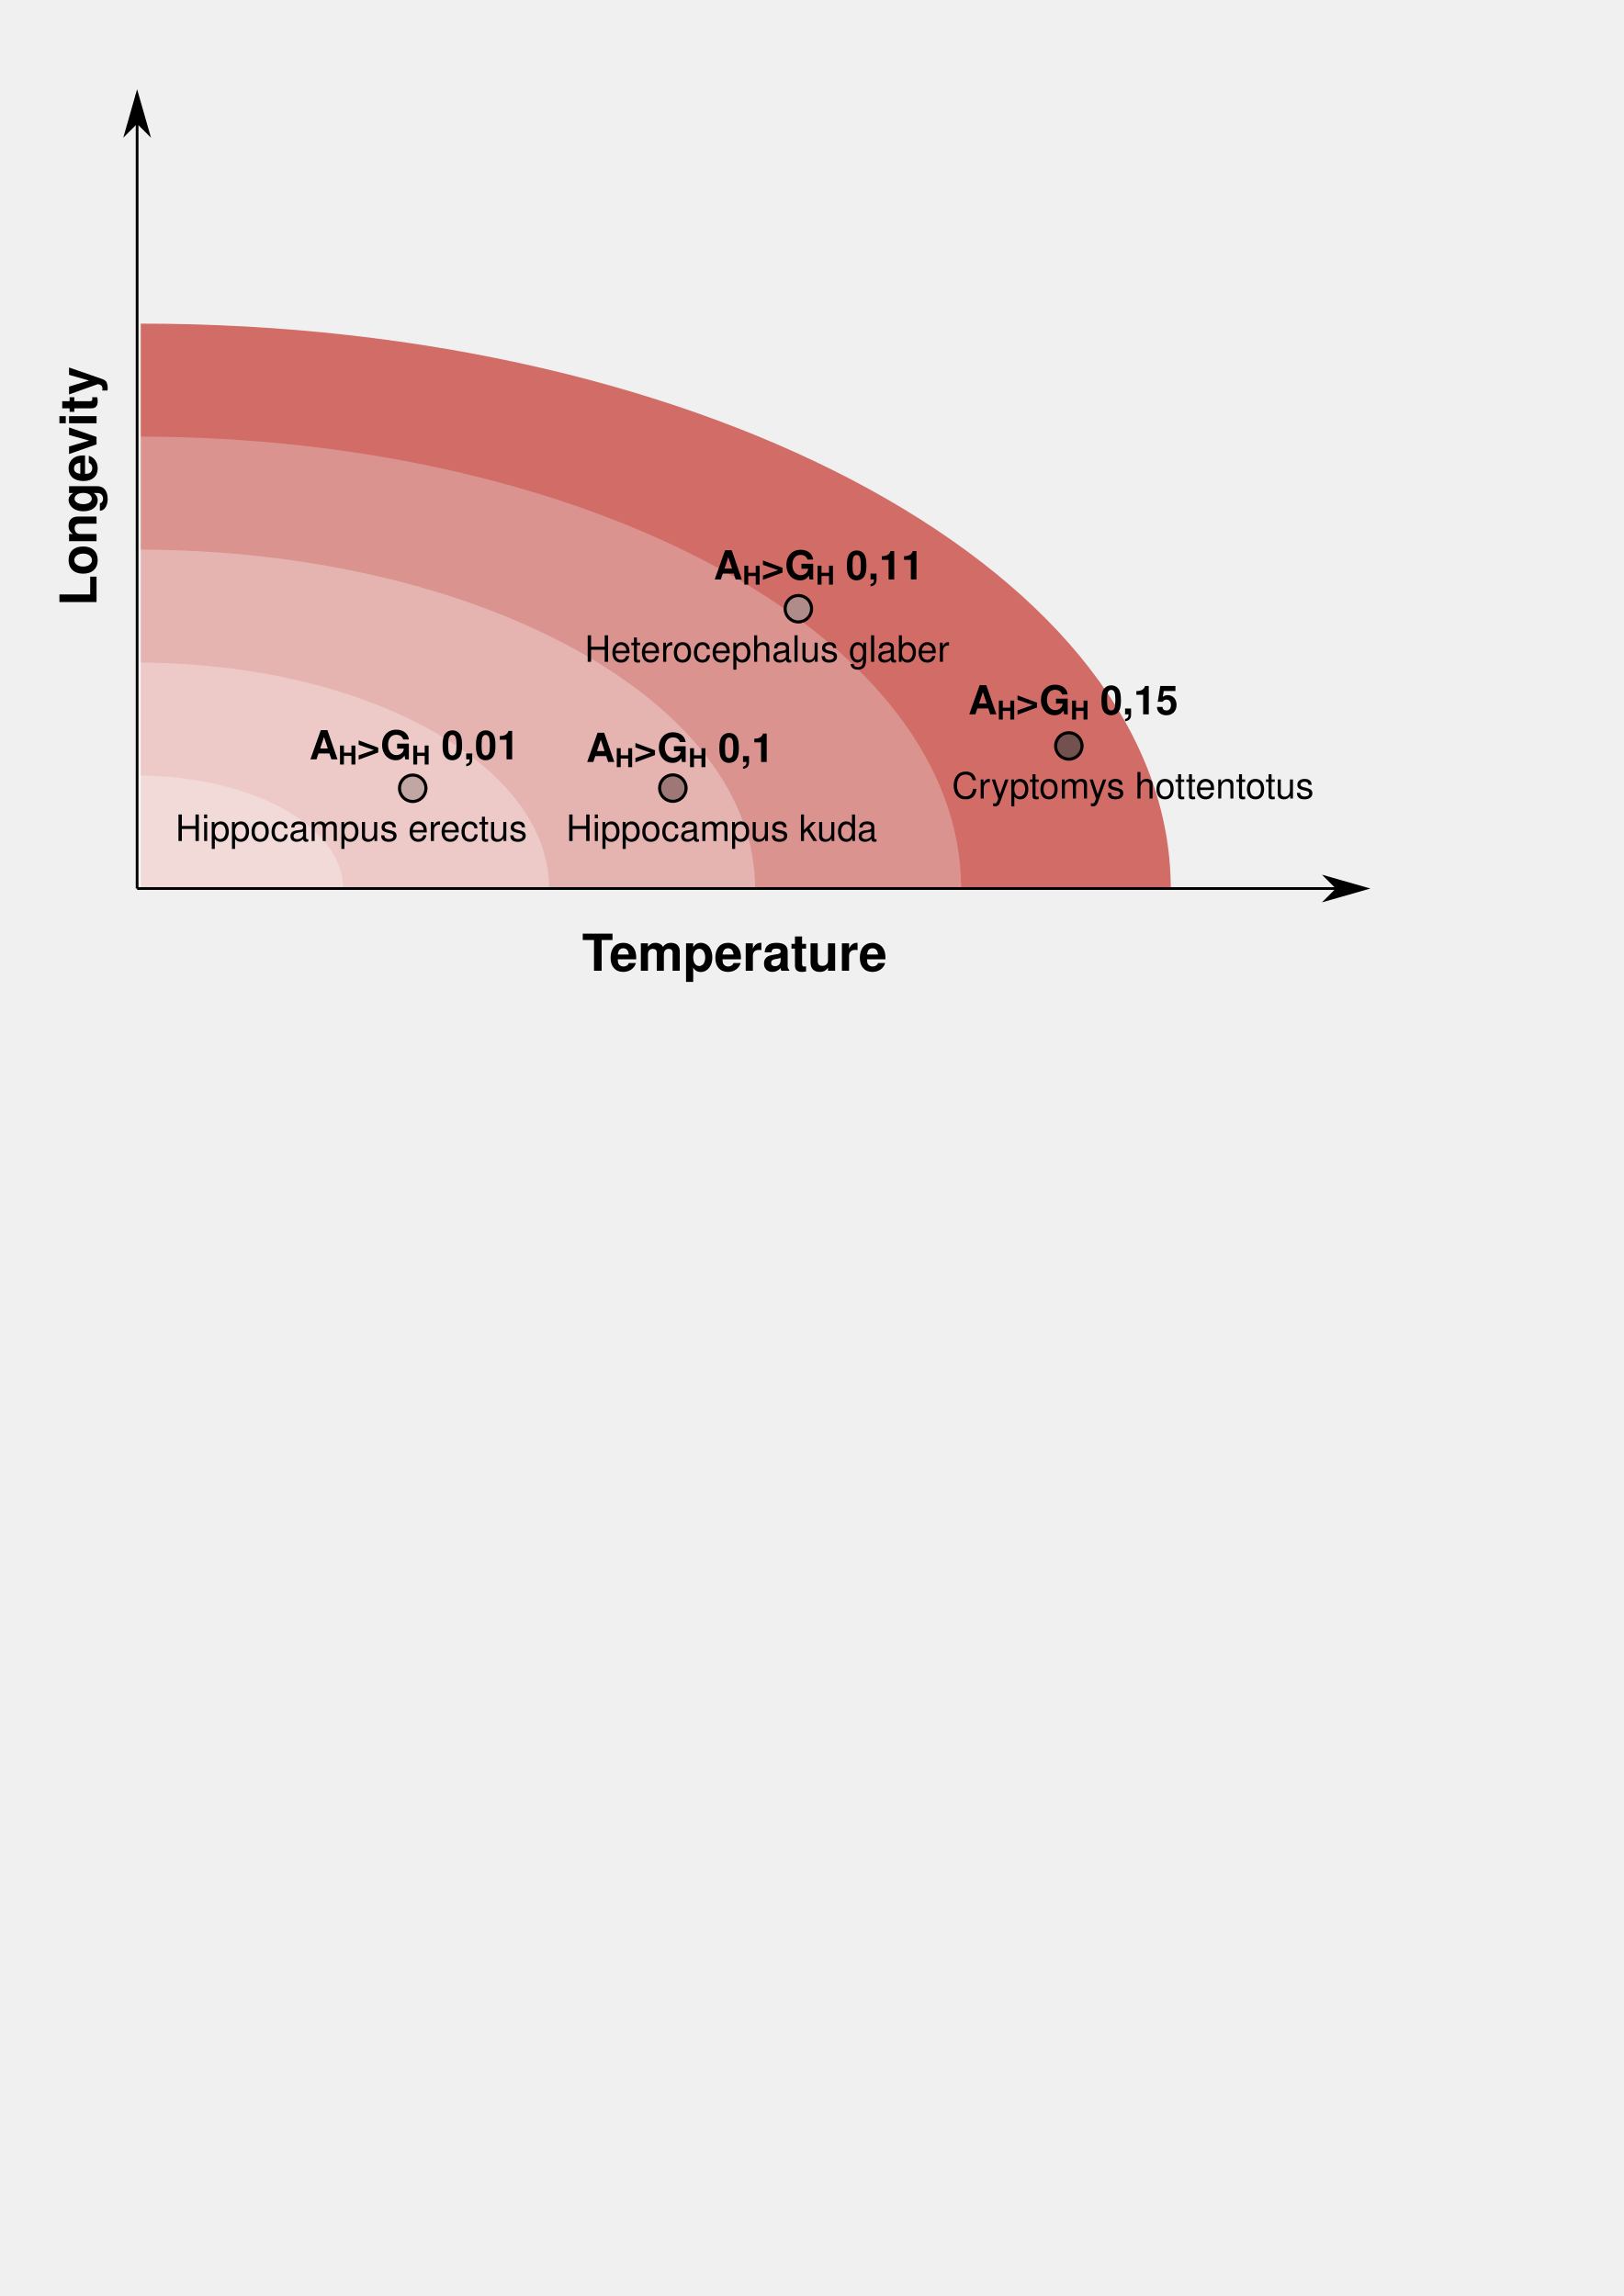
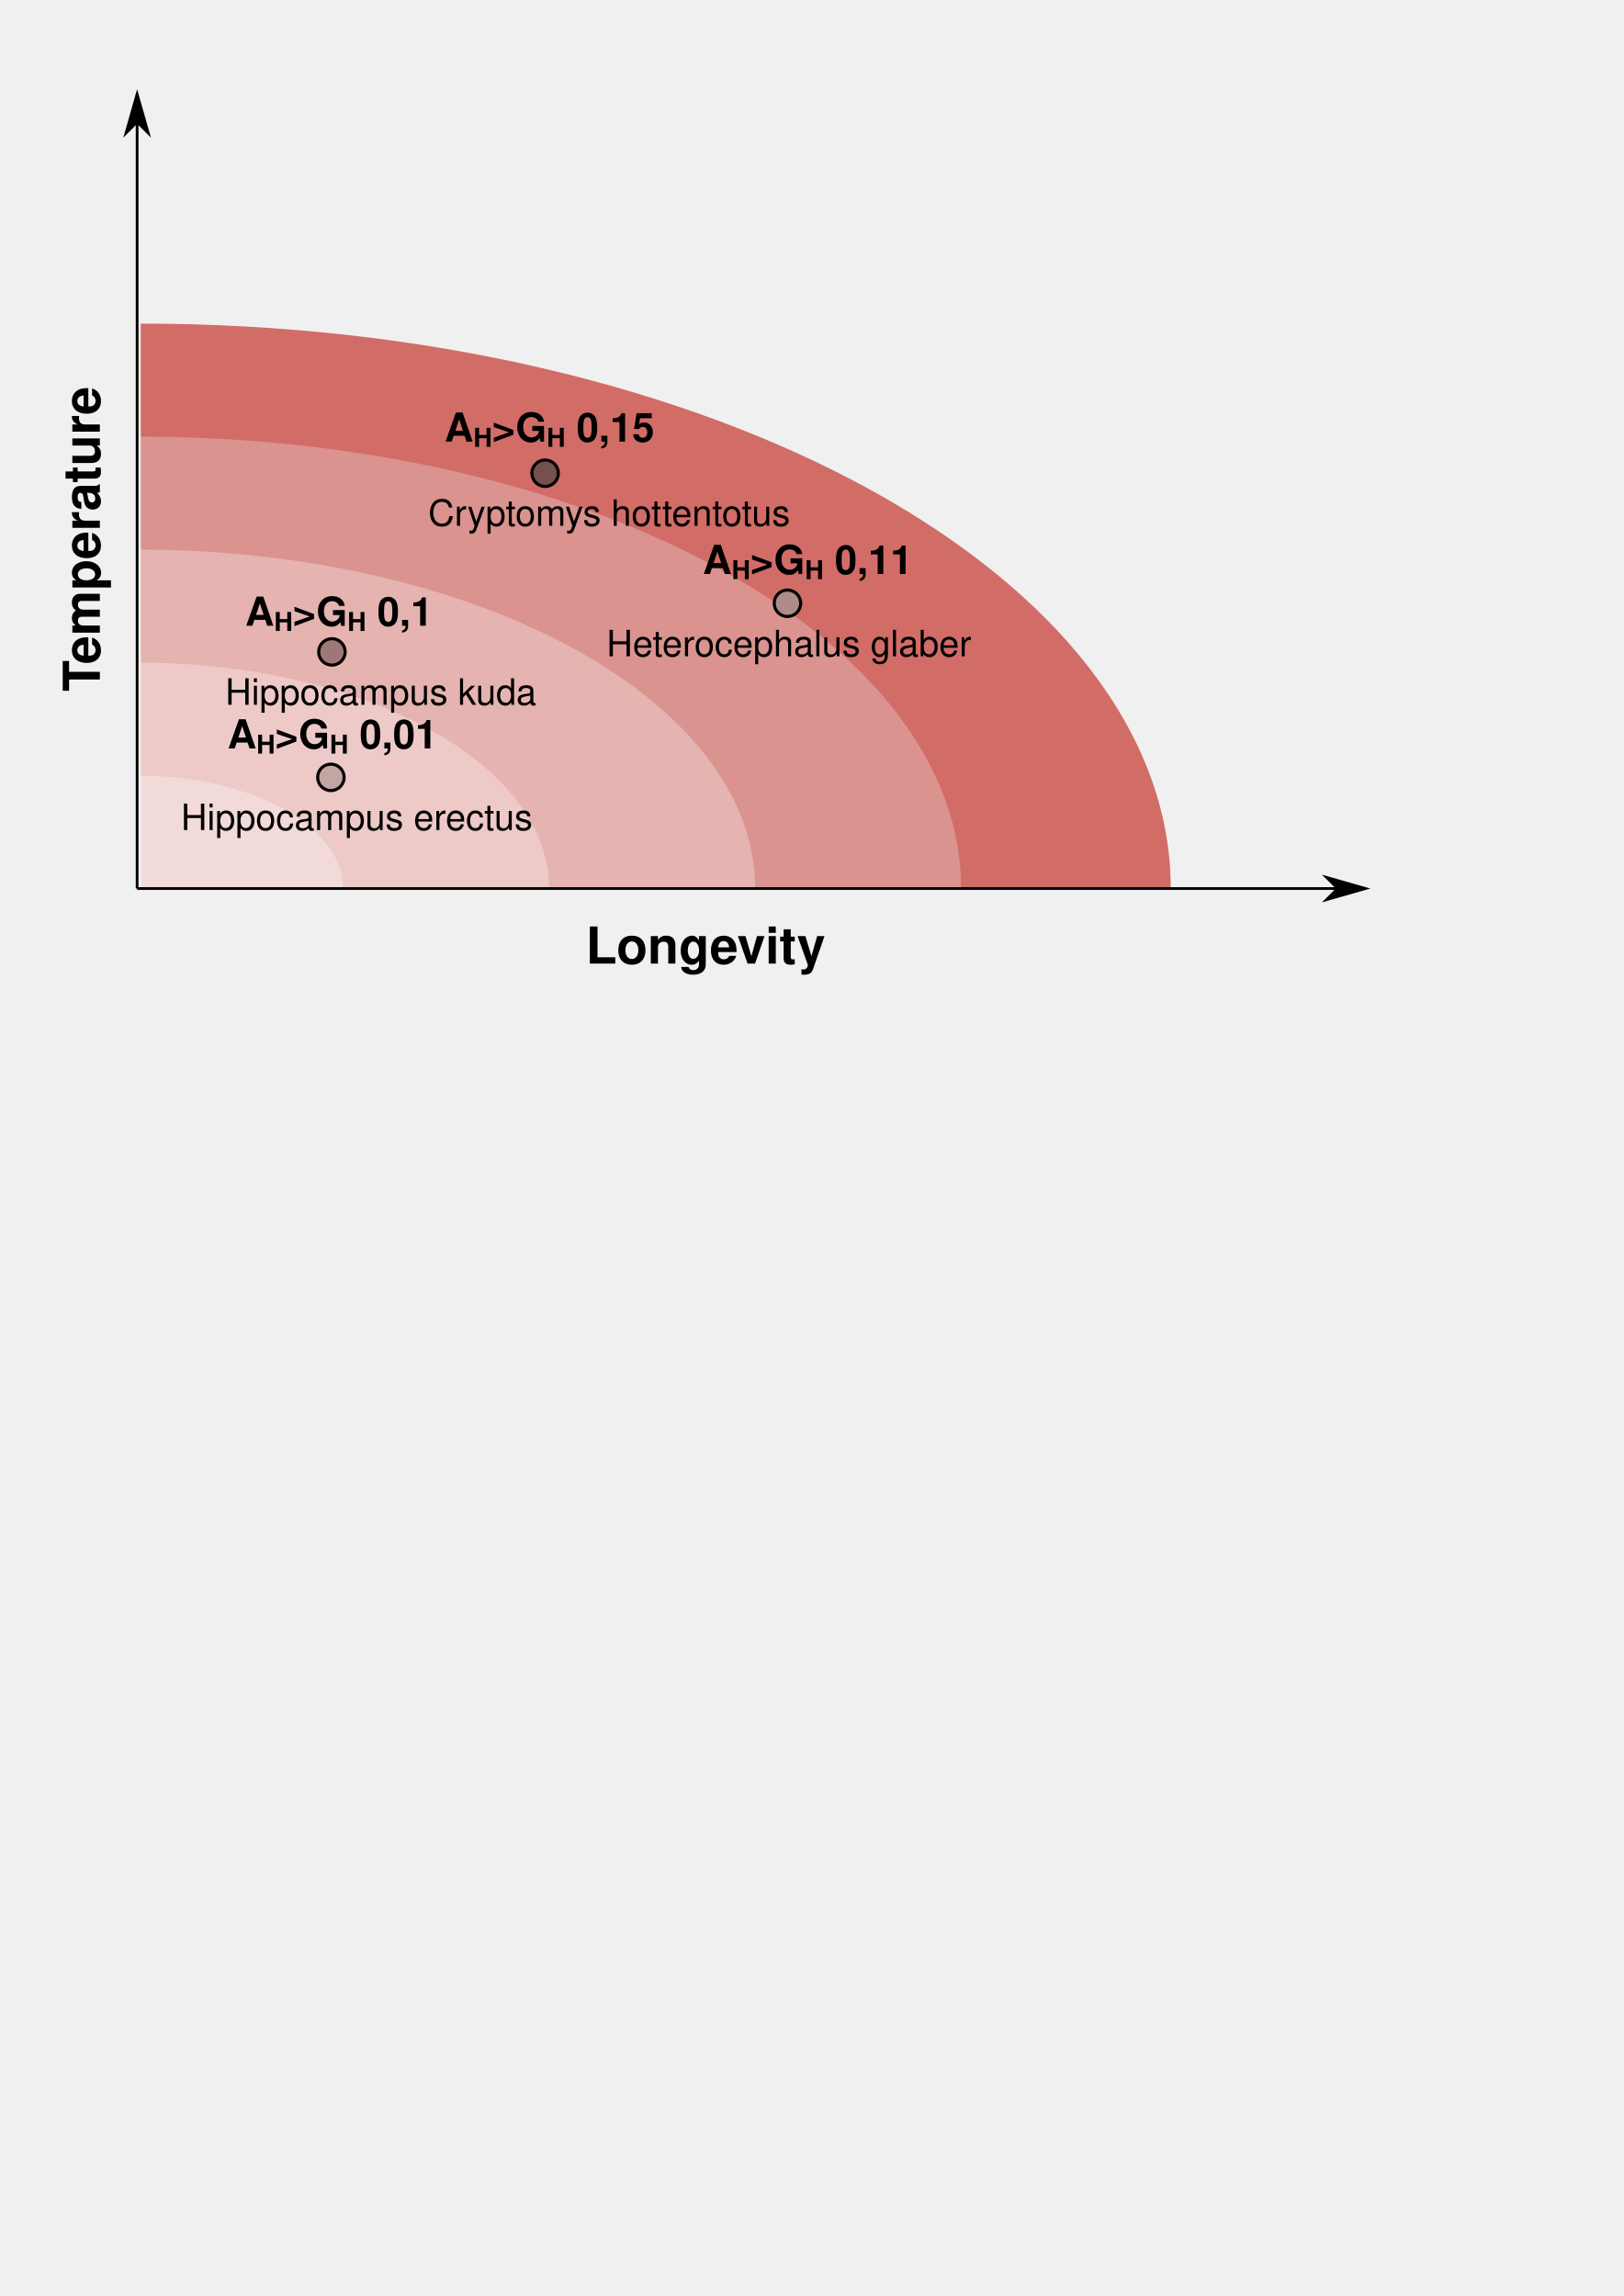
<svg xmlns="http://www.w3.org/2000/svg" version="1.1" id="Слой_1" x="0px" y="0px" viewBox="0 0 595.28 841.89" style="enable-background:new 0 0 595.28 841.89;" xml:space="preserve">
  <defs id="defs65">
    <marker style="overflow:visible;" id="Arrow1Lend" refX="0.0" refY="0.0" orient="auto">
      <path transform="scale(0.8) rotate(180) translate(12.5,0)" style="fill-rule:evenodd;stroke:#000000;stroke-width:1pt;stroke-opacity:1;fill:#000000;fill-opacity:1" d="M 0.0,0.0 L 5.0,-5.0 L -12.5,0.0 L 5.0,5.0 L 0.0,0.0 z " id="path895" />
    </marker>
    <marker style="overflow:visible" id="Arrow1Lend-8" refX="0" refY="0" orient="auto">
      <path transform="matrix(-0.8,0,0,-0.8,-10,0)" style="fill:#000000;fill-opacity:1;fill-rule:evenodd;stroke:#000000;stroke-width:1pt;stroke-opacity:1" d="M 0,0 5,-5 -12.5,0 5,5 Z" id="path895-3" />
    </marker>
  </defs>
  <style type="text/css" id="style2">
	.st0{opacity:0.2;fill:#FFFFFF;}
	.st1{fill:none;stroke:#000000;stroke-width:0.5;stroke-miterlimit:10;}
	.st2{fill:#D24A43;stroke:#D24A43;stroke-miterlimit:10;}
	.st3{opacity:0.3;fill:#EFEFEF;}
	.st4{opacity:0.3;fill:#FFFFFF;}
</style>
  <g id="g14">
    <path class="st1" d="M234.73,98.15" id="path12" />
  </g>
  <g id="g18">
    <path class="st1" d="M234.73,381.61" id="path16" />
  </g>
  <g id="g22">
    <path class="st1" d="M518.2,381.61" id="path20" />
  </g>
  <g id="g26">
    <path class="st1" d="M233.6,381.61" id="path24" />
  </g>
  <path class="st1" d="M432.18,184.17" id="path28" />
  <path class="st1" d="M233.6,382.76" id="path30" />
  <path class="st2" d="m 51.602,325.8 c 0,-114.405 0,-207.136 0,-207.136 208.55,0 377.614,92.746 377.614,207.136" id="path32" style="stroke-width:1.395;stroke:none;stroke-opacity:1;fill:#d26c67;fill-opacity:1" />
  <path class="st3" d="m 50.27,325.8 c 0,-91.518 0,-165.717 0,-165.717 166.84,0 302.094,74.185 302.094,165.717" id="path34" style="stroke-width:1.395" />
  <path class="st4" d="m 50.27,325.8 c 0,-68.646 0,-124.284 0,-124.284 125.13,0 226.574,55.639 226.574,124.284" id="path36" style="stroke-width:1.395" />
  <path class="st4" d="m 50.27,325.8 c 0,-45.759 0,-82.851 0,-82.851 83.42,0 151.054,37.092 151.054,82.851" id="path38" style="stroke-width:1.395" />
  <path class="st4" d="m 125.79,325.8 c 0,-22.887 -33.81,-41.433 -75.52,-41.433 V 325.8 h 75.52" id="path40" style="stroke-width:1.395" />
  <path style="fill:none;stroke:#000000;stroke-width:1px;stroke-linecap:butt;stroke-linejoin:miter;stroke-opacity:1;marker-end:url(#Arrow1Lend)" d="M 50.27,325.8 H 500.478" id="path1266" />
  <path style="fill:none;stroke:#000000;stroke-width:1px;stroke-linecap:butt;stroke-linejoin:miter;stroke-opacity:1;marker-end:url(#Arrow1Lend-8)" d="m 50.27,325.8 0,-291.142" id="path1266-1" />
-   <circle style="fill:#c1a6a4;stroke:#000000;stroke-width:1.134;stroke-opacity:1;fill-opacity:1" id="path1416" cx="151.307" cy="289.036" r="4.85" />
-   <circle style="fill:#9e7876;fill-opacity:1;stroke:#000000;stroke-width:1.134;stroke-opacity:1" id="path1416-4" cx="246.675" cy="288.976" r="4.85" />
-   <text xml:space="preserve" style="font-weight:bold;font-size:13.333px;line-height:1.25;font-family:Helvetica;-inkscape-font-specification:'Helvetica Bold';letter-spacing:0px" x="64.323" y="308.374" id="text1440">
-     <tspan id="tspan1438" x="64.323" y="308.374" style="font-style:normal;font-variant:normal;font-weight:normal;font-stretch:normal;font-size:13.333px;font-family:Helvetica;-inkscape-font-specification:Helvetica">Hippocampus erectus</tspan>
+   <circle style="fill:#c1a6a4;fill-opacity:1;stroke:#000000;stroke-width:1.134;stroke-opacity:1" id="path1416" cx="121.307" cy="285.036" r="4.85" />
+   <circle style="fill:#9e7876;fill-opacity:1;stroke:#000000;stroke-width:1.134;stroke-opacity:1" id="path1416-4" cx="121.683" cy="239.036" r="4.85" />
+   <text xml:space="preserve" style="font-weight:bold;font-size:13.333px;line-height:1.25;font-family:Helvetica;-inkscape-font-specification:'Helvetica Bold';letter-spacing:0px" x="66.323" y="304.374" id="text1440">
+     <tspan id="tspan1438" x="66.323" y="304.374" style="font-style:normal;font-variant:normal;font-weight:normal;font-stretch:normal;font-size:13.333px;font-family:Helvetica;-inkscape-font-specification:Helvetica">Hippocampus erectus</tspan>
  </text>
-   <text xml:space="preserve" style="font-weight:bold;font-size:13.333px;line-height:1.25;font-family:Helvetica;-inkscape-font-specification:'Helvetica Bold';letter-spacing:0px" x="207.563" y="308.374" id="text1446">
-     <tspan id="tspan1444" x="207.563" y="308.374" style="font-style:normal;font-variant:normal;font-weight:normal;font-stretch:normal;font-size:13.333px;font-family:Helvetica;-inkscape-font-specification:Helvetica">Hippocampus kuda</tspan>
+   <text xml:space="preserve" style="font-weight:bold;font-size:13.333px;line-height:1.25;font-family:Helvetica;-inkscape-font-specification:'Helvetica Bold';letter-spacing:0px" x="82.571" y="258.434" id="text1446">
+     <tspan id="tspan1444" x="82.571" y="258.434" style="font-style:normal;font-variant:normal;font-weight:normal;font-stretch:normal;font-size:13.333px;font-family:Helvetica;-inkscape-font-specification:Helvetica">Hippocampus kuda</tspan>
  </text>
-   <text xml:space="preserve" style="font-weight:bold;font-size:14.667px;line-height:1.25;font-family:Helvetica;-inkscape-font-specification:'Helvetica Bold';letter-spacing:0px" x="113.42" y="278.427" id="text1450">
-     <tspan id="tspan1448" x="113.42" y="278.427">A<tspan style="font-size:65%;baseline-shift:sub" id="tspan1452">H</tspan>&gt;G<tspan style="font-size:65%;baseline-shift:sub" id="tspan1466">H</tspan> 0,01</tspan>
+   <text xml:space="preserve" style="font-weight:bold;font-size:14.667px;line-height:1.25;font-family:Helvetica;-inkscape-font-specification:'Helvetica Bold';letter-spacing:0px" x="83.42" y="274.427" id="text1450">
+     <tspan id="tspan1448" x="83.42" y="274.427">A<tspan style="font-size:65%;baseline-shift:sub" id="tspan1452">H</tspan>&gt;G<tspan style="font-size:65%;baseline-shift:sub" id="tspan1466">H</tspan> 0,01</tspan>
  </text>
-   <text xml:space="preserve" style="font-weight:bold;font-size:14.667px;line-height:1.25;font-family:Helvetica;-inkscape-font-specification:'Helvetica Bold';letter-spacing:0px" x="214.894" y="279.389" id="text1450-1">
-     <tspan id="tspan1448-0" x="214.894" y="279.389">A<tspan style="font-size:65%;baseline-shift:sub" id="tspan1452-5">H</tspan>&gt;G<tspan style="font-size:65%;baseline-shift:sub" id="tspan1466-2">H</tspan> 0,1</tspan>
+   <text xml:space="preserve" style="font-weight:bold;font-size:14.667px;line-height:1.25;font-family:Helvetica;-inkscape-font-specification:'Helvetica Bold';letter-spacing:0px" x="89.902" y="229.45" id="text1450-1">
+     <tspan id="tspan1448-0" x="89.902" y="229.45">A<tspan style="font-size:65%;baseline-shift:sub" id="tspan1452-5">H</tspan>&gt;G<tspan style="font-size:65%;baseline-shift:sub" id="tspan1466-2">H</tspan> 0,1</tspan>
  </text>
-   <text xml:space="preserve" style="font-weight:bold;font-size:18.667px;line-height:1.25;font-family:Helvetica;-inkscape-font-specification:'Helvetica Bold';letter-spacing:0px" x="213.382" y="355.96" id="text1502">
-     <tspan id="tspan1500" x="213.382" y="355.96">Temperature</tspan>
+   <text xml:space="preserve" style="font-weight:bold;font-size:18.667px;line-height:1.25;font-family:Helvetica;-inkscape-font-specification:'Helvetica Bold';letter-spacing:0px" x="-253.545" y="36.606" id="text1502" transform="rotate(-90)">
+     <tspan id="tspan1500" x="-253.545" y="36.606">Temperature</tspan>
  </text>
-   <circle style="fill:#af8b89;fill-opacity:1;stroke:#000000;stroke-width:1.134;stroke-opacity:1" id="path1416-5" cx="292.691" cy="223.202" r="4.85" />
-   <circle style="fill:#73514f;fill-opacity:1;stroke:#000000;stroke-width:1.134;stroke-opacity:1" id="path1416-4-0" cx="391.847" cy="273.517" r="4.85" />
-   <text xml:space="preserve" style="font-weight:bold;font-size:14.667px;line-height:1.25;font-family:Helvetica;-inkscape-font-specification:'Helvetica Bold';letter-spacing:0px" x="261.649" y="212.465" id="text1450-1-6">
-     <tspan id="tspan1448-0-5" x="261.649" y="212.465">A<tspan style="font-size:65%;baseline-shift:sub" id="tspan1452-5-4">H</tspan>&gt;G<tspan style="font-size:65%;baseline-shift:sub" id="tspan1466-2-0">H</tspan> 0,11</tspan>
+   <circle style="fill:#af8b89;fill-opacity:1;stroke:#000000;stroke-width:1.134;stroke-opacity:1" id="path1416-5" cx="288.691" cy="221.202" r="4.85" />
+   <circle style="fill:#73514f;fill-opacity:1;stroke:#000000;stroke-width:1.134;stroke-opacity:1" id="path1416-4-0" cx="199.847" cy="173.517" r="4.85" />
+   <text xml:space="preserve" style="font-weight:bold;font-size:14.667px;line-height:1.25;font-family:Helvetica;-inkscape-font-specification:'Helvetica Bold';letter-spacing:0px" x="257.649" y="210.465" id="text1450-1-6">
+     <tspan id="tspan1448-0-5" x="257.649" y="210.465">A<tspan style="font-size:65%;baseline-shift:sub" id="tspan1452-5-4">H</tspan>&gt;G<tspan style="font-size:65%;baseline-shift:sub" id="tspan1466-2-0">H</tspan> 0,11</tspan>
  </text>
-   <text xml:space="preserve" style="font-weight:bold;font-size:14.667px;line-height:1.25;font-family:Helvetica;-inkscape-font-specification:'Helvetica Bold';letter-spacing:0px" x="354.967" y="261.931" id="text1450-1-6-1">
-     <tspan id="tspan1448-0-5-0" x="354.967" y="261.931">A<tspan style="font-size:65%;baseline-shift:sub" id="tspan1452-5-4-7">H</tspan>&gt;G<tspan style="font-size:65%;baseline-shift:sub" id="tspan1466-2-0-7">H</tspan> 0,15</tspan>
+   <text xml:space="preserve" style="font-weight:bold;font-size:14.667px;line-height:1.25;font-family:Helvetica;-inkscape-font-specification:'Helvetica Bold';letter-spacing:0px" x="162.967" y="161.931" id="text1450-1-6-1">
+     <tspan id="tspan1448-0-5-0" x="162.967" y="161.931">A<tspan style="font-size:65%;baseline-shift:sub" id="tspan1452-5-4-7">H</tspan>&gt;G<tspan style="font-size:65%;baseline-shift:sub" id="tspan1466-2-0-7">H</tspan> 0,15</tspan>
  </text>
-   <text xml:space="preserve" style="font-style:normal;font-variant:normal;font-weight:normal;font-stretch:normal;font-size:13.333px;line-height:1.25;font-family:Helvetica;-inkscape-font-specification:Helvetica;letter-spacing:0px" x="348.99" y="292.795" id="text1621">
-     <tspan id="tspan1619" x="348.99" y="292.795">Cryptomys hottentotus</tspan>
+   <text xml:space="preserve" style="font-style:normal;font-variant:normal;font-weight:normal;font-stretch:normal;font-size:13.333px;line-height:1.25;font-family:Helvetica;-inkscape-font-specification:Helvetica;letter-spacing:0px" x="156.99" y="192.795" id="text1621">
+     <tspan id="tspan1619" x="156.99" y="192.795">Cryptomys hottentotus</tspan>
  </text>
-   <text xml:space="preserve" style="font-style:normal;font-variant:normal;font-weight:normal;font-stretch:normal;font-size:13.333px;line-height:1.25;font-family:Helvetica;-inkscape-font-specification:Helvetica;letter-spacing:0px" x="214.352" y="225.991" id="text1625">
-     <tspan id="tspan1623" x="214.352" y="225.991">	</tspan>
-     <tspan x="214.352" y="242.658" id="tspan1627">Heterocephalus glaber</tspan>
+   <text xml:space="preserve" style="font-style:normal;font-variant:normal;font-weight:normal;font-stretch:normal;font-size:13.333px;line-height:1.25;font-family:Helvetica;-inkscape-font-specification:Helvetica;letter-spacing:0px" x="222.352" y="223.991" id="text1625">
+     <tspan id="tspan1623" x="222.352" y="223.991">	</tspan>
+     <tspan x="222.352" y="240.658" id="tspan1627">Heterocephalus glaber</tspan>
  </text>
-   <text xml:space="preserve" style="font-weight:bold;font-size:18.667px;line-height:1.25;font-family:Helvetica;-inkscape-font-specification:'Helvetica Bold';letter-spacing:0px" x="-222.262" y="35.394" id="text1502-3" transform="rotate(-90)">
-     <tspan id="tspan1500-8" x="-222.262" y="35.394">Longevity</tspan>
+   <text xml:space="preserve" style="font-weight:bold;font-size:18.667px;line-height:1.25;font-family:Helvetica;-inkscape-font-specification:'Helvetica Bold';letter-spacing:0px" x="214.758" y="353.332" id="text1502-3">
+     <tspan id="tspan1500-8" x="214.758" y="353.332">Longevity</tspan>
  </text>
</svg>
